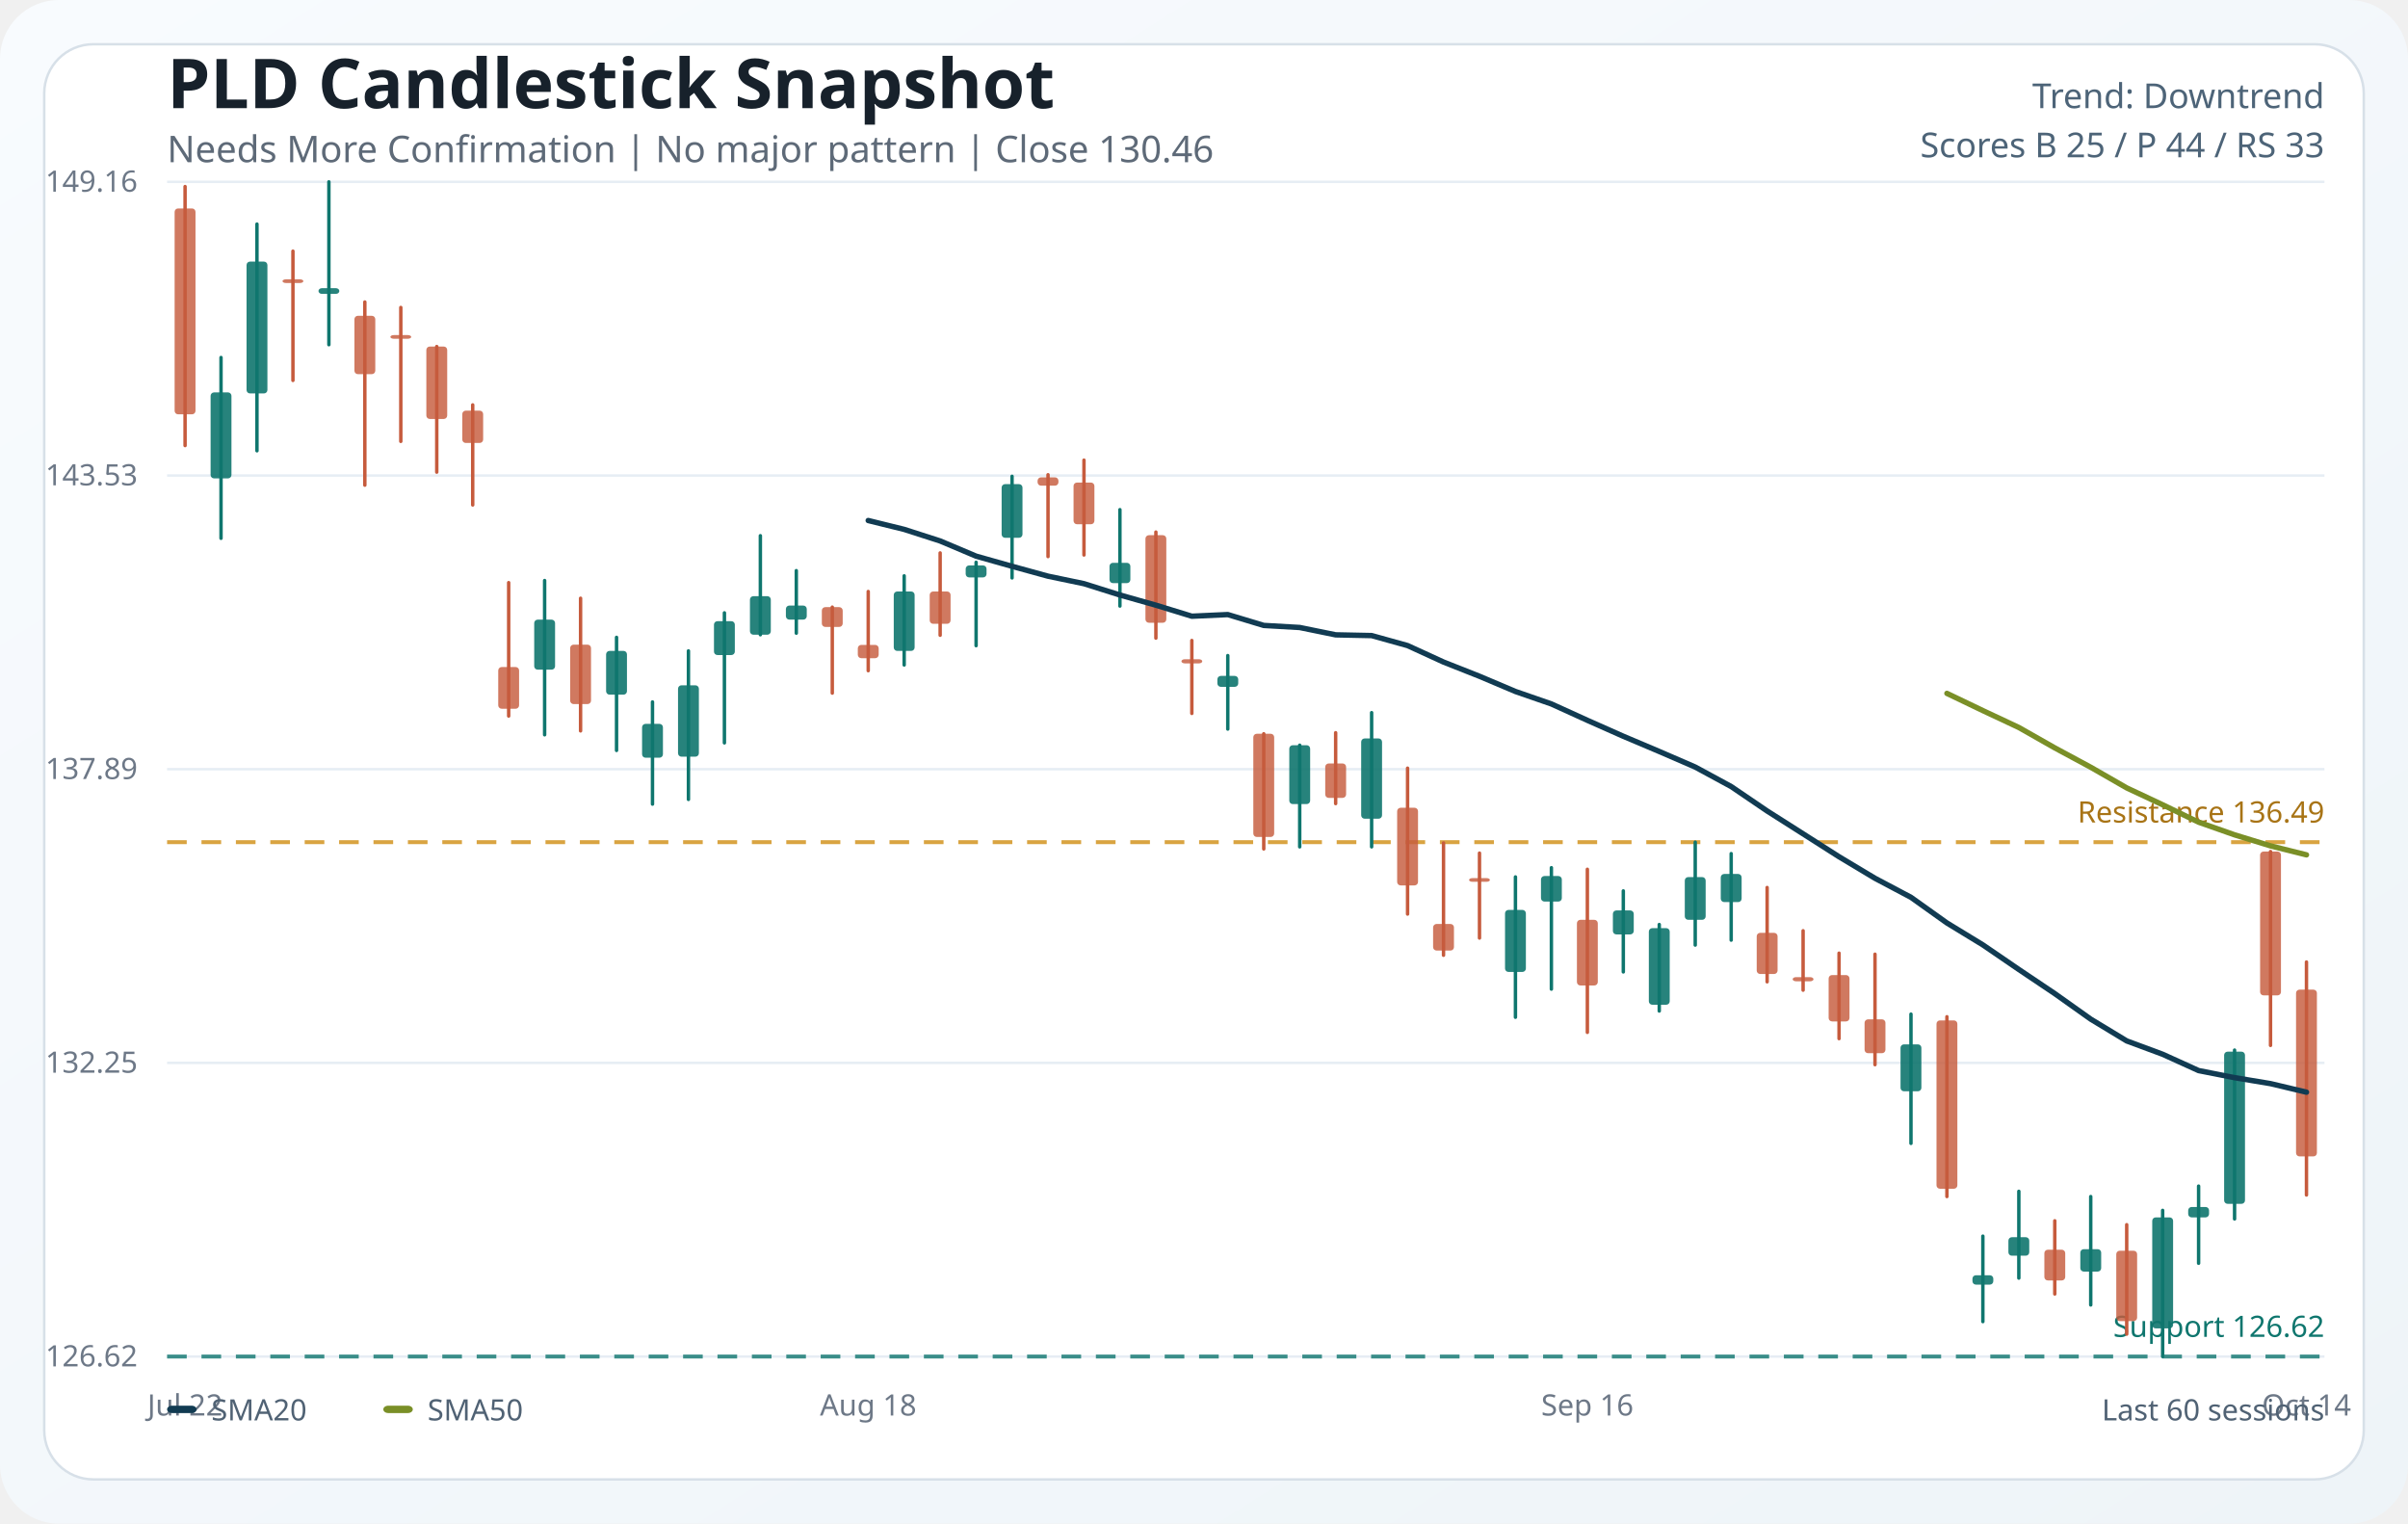
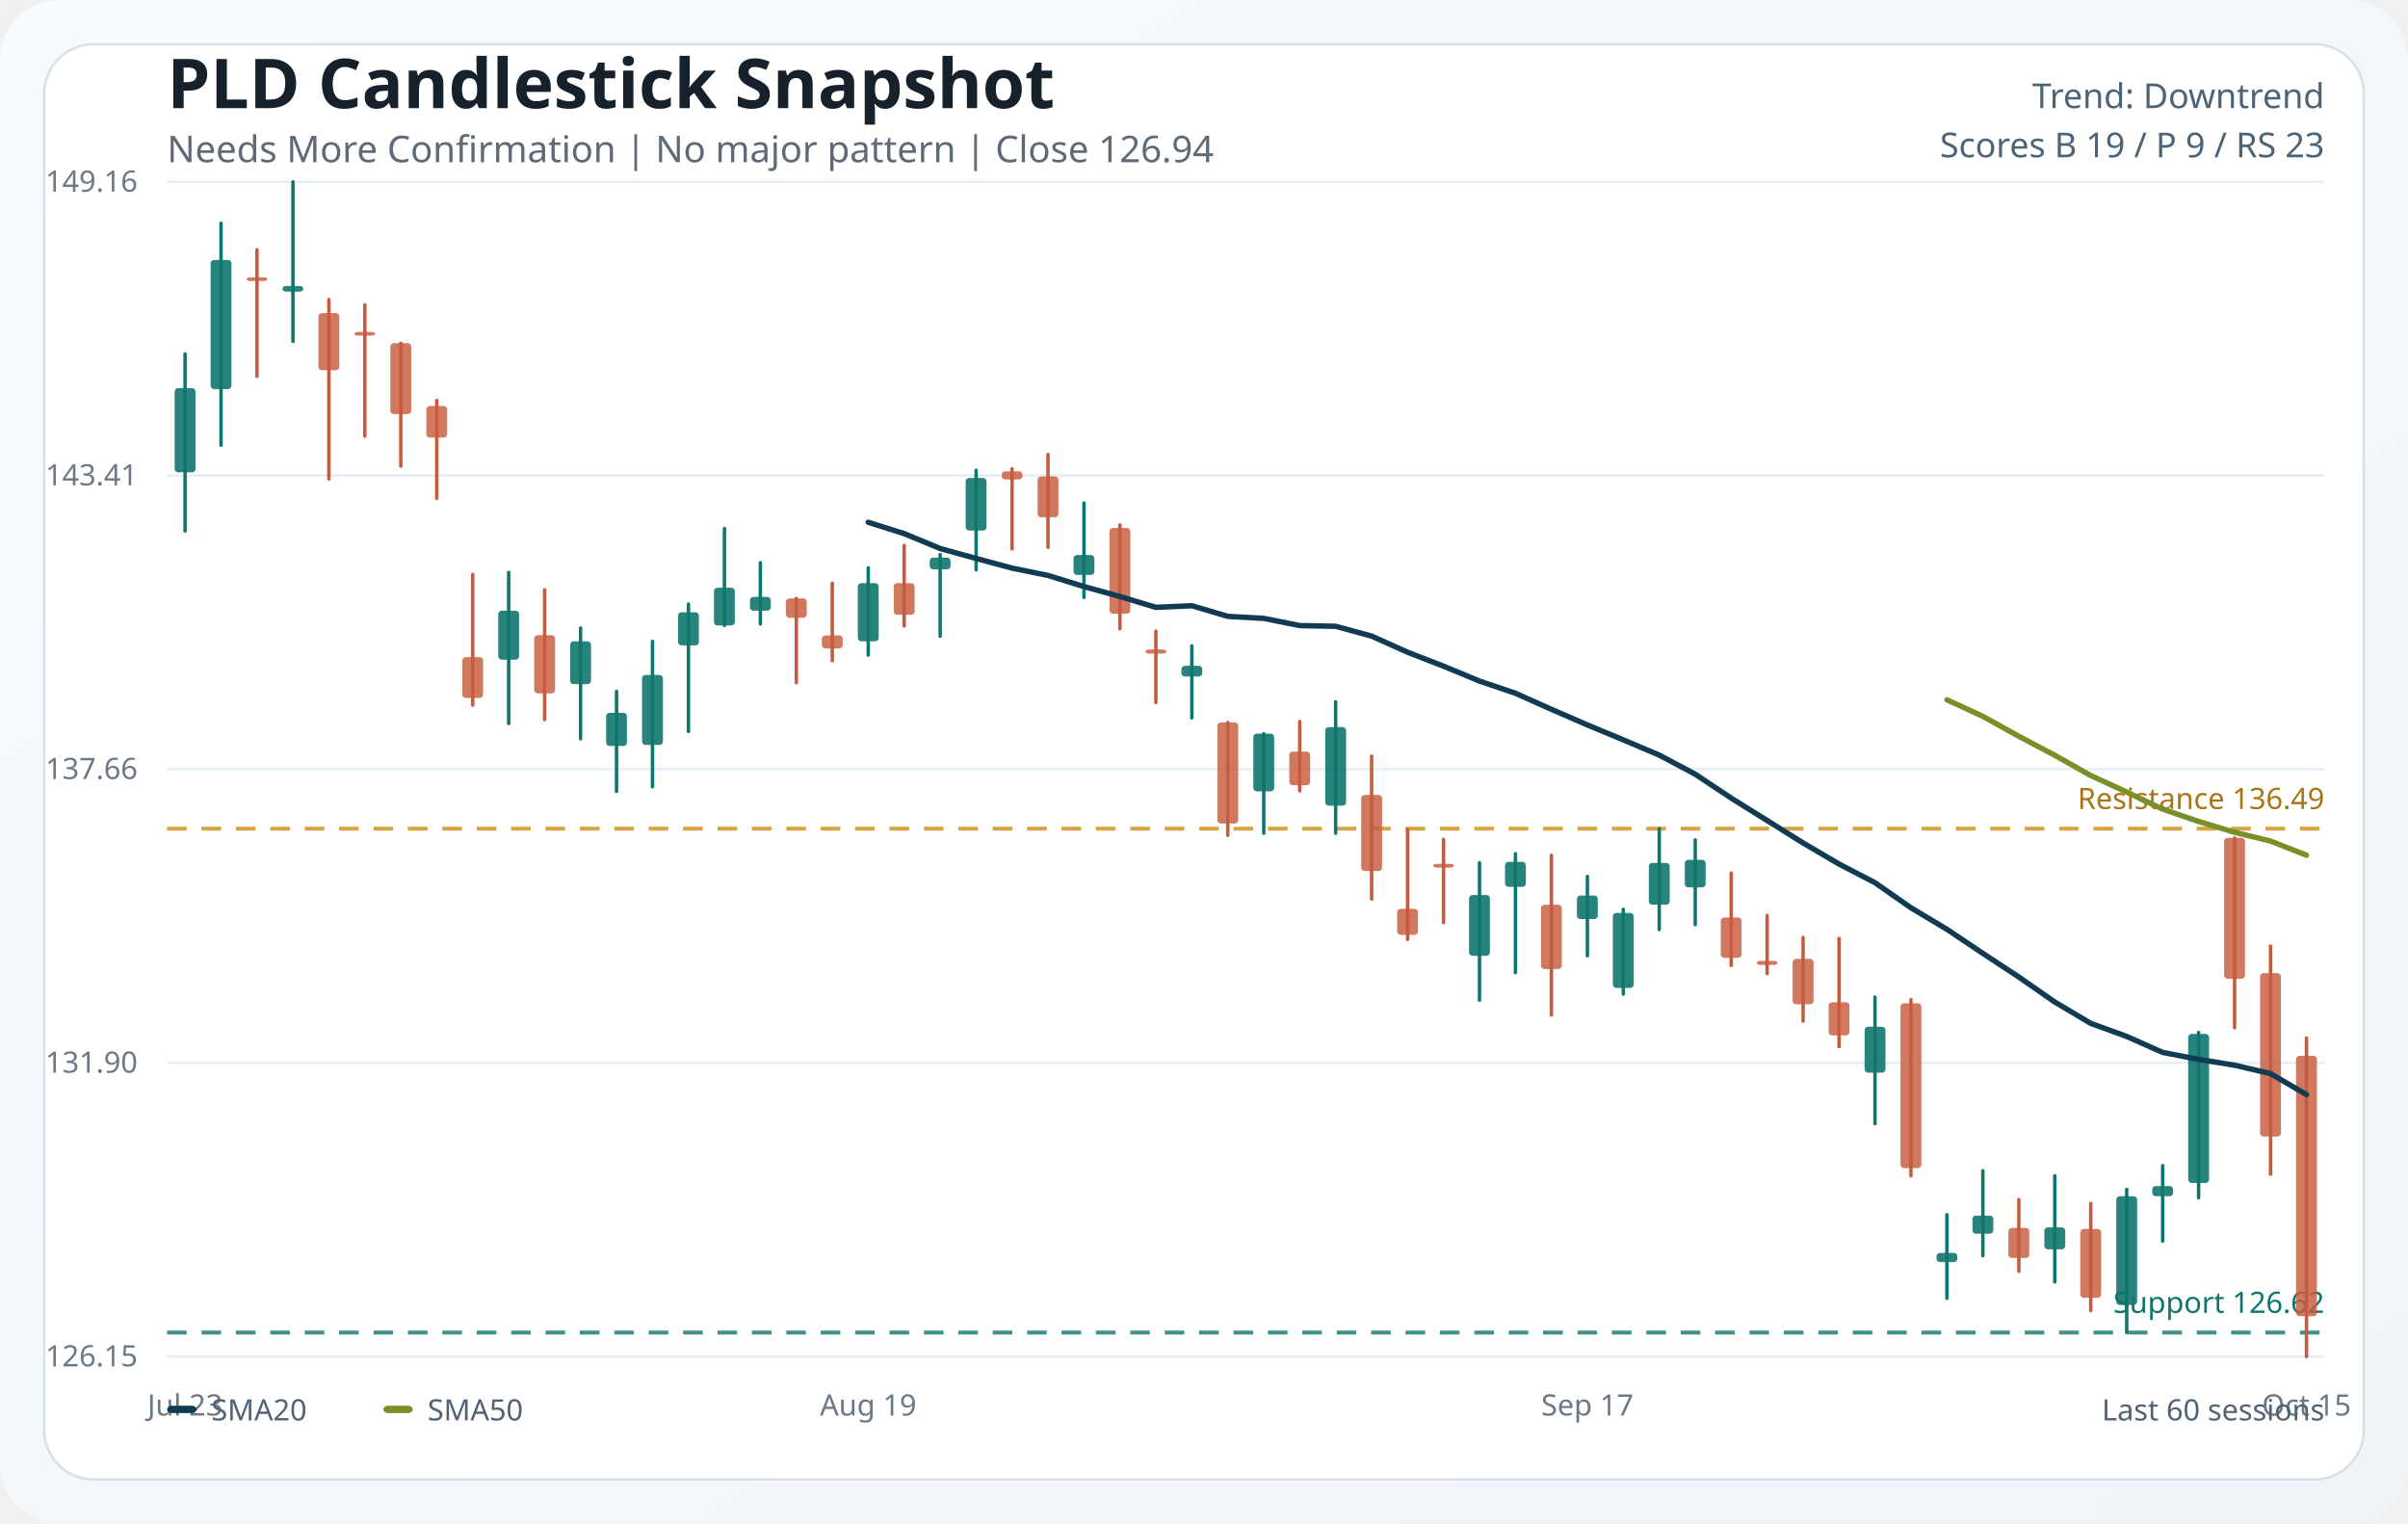
<svg xmlns="http://www.w3.org/2000/svg" width="980" height="620" viewBox="0 0 980 620" role="img" aria-label="PLD chart snapshot">
  <defs>
    <linearGradient id="bg" x1="0%" x2="100%" y1="0%" y2="100%">
      <stop offset="0%" stop-color="#f8fbfe" />
      <stop offset="100%" stop-color="#eef4f8" />
    </linearGradient>
  </defs>
  <rect width="980" height="620" rx="24" fill="url(#bg)" />
  <rect x="18" y="18" width="944" height="584" rx="20" fill="#ffffff" stroke="#d7e0e8" />
  <text x="68" y="44" font-size="28" font-weight="700" font-family="Avenir Next, Segoe UI, sans-serif" fill="#17212b">PLD Candlestick Snapshot</text>
-   <text x="68" y="66" font-size="15" font-family="Avenir Next, Segoe UI, sans-serif" fill="#5e6a78">Needs More Confirmation | No major pattern | Close 130.46</text>
+   <text x="68" y="66" font-size="15" font-family="Avenir Next, Segoe UI, sans-serif" fill="#5e6a78">Needs More Confirmation | No major pattern | Close 126.94</text>
  <text x="946" y="44" text-anchor="end" font-size="14" font-family="Avenir Next, Segoe UI, sans-serif" fill="#4d6478">Trend: Downtrend</text>
-   <text x="946" y="64" text-anchor="end" font-size="14" font-family="Avenir Next, Segoe UI, sans-serif" fill="#4d6478">Scores B 25 / P 44 / RS 33</text>
+   <text x="946" y="64" text-anchor="end" font-size="14" font-family="Avenir Next, Segoe UI, sans-serif" fill="#4d6478">Scores B 19 / P 9 / RS 23</text>
  <g>
    <g>
      <line x1="68" y1="74" x2="946" y2="74" stroke="#e6edf4" stroke-width="1" />
      <text x="56" y="78" text-anchor="end" font-size="12" font-family="Avenir Next, Segoe UI, sans-serif" fill="#6d7887">149.16</text>
    </g>
    <g>
      <line x1="68" y1="193.5" x2="946" y2="193.5" stroke="#e6edf4" stroke-width="1" />
-       <text x="56" y="197.5" text-anchor="end" font-size="12" font-family="Avenir Next, Segoe UI, sans-serif" fill="#6d7887">143.53</text>
+       <text x="56" y="197.5" text-anchor="end" font-size="12" font-family="Avenir Next, Segoe UI, sans-serif" fill="#6d7887">143.41</text>
    </g>
    <g>
      <line x1="68" y1="313" x2="946" y2="313" stroke="#e6edf4" stroke-width="1" />
-       <text x="56" y="317" text-anchor="end" font-size="12" font-family="Avenir Next, Segoe UI, sans-serif" fill="#6d7887">137.89</text>
+       <text x="56" y="317" text-anchor="end" font-size="12" font-family="Avenir Next, Segoe UI, sans-serif" fill="#6d7887">137.66</text>
    </g>
    <g>
      <line x1="68" y1="432.5" x2="946" y2="432.5" stroke="#e6edf4" stroke-width="1" />
-       <text x="56" y="436.5" text-anchor="end" font-size="12" font-family="Avenir Next, Segoe UI, sans-serif" fill="#6d7887">132.25</text>
+       <text x="56" y="436.5" text-anchor="end" font-size="12" font-family="Avenir Next, Segoe UI, sans-serif" fill="#6d7887">131.90</text>
    </g>
    <g>
      <line x1="68" y1="552" x2="946" y2="552" stroke="#e6edf4" stroke-width="1" />
-       <text x="56" y="556" text-anchor="end" font-size="12" font-family="Avenir Next, Segoe UI, sans-serif" fill="#6d7887">126.62</text>
-     </g>
-   </g>
-   <line x1="68" y1="342.69" x2="946" y2="342.69" stroke="#d9a441" stroke-width="1.6" stroke-dasharray="8 6" />
-   <text x="946" y="334.69" text-anchor="end" font-size="12" font-family="Avenir Next, Segoe UI, sans-serif" fill="#a87416">Resistance 136.49</text>
-   <line x1="68" y1="552" x2="946" y2="552" stroke="#0f766e" stroke-width="1.6" stroke-dasharray="8 6" opacity="0.8" />
-   <text x="946" y="544" text-anchor="end" font-size="12" font-family="Avenir Next, Segoe UI, sans-serif" fill="#0f766e">Support 126.62</text>
-   <g>
-     <line x1="75.32" y1="75.91" x2="75.32" y2="181.31" stroke="#c65b3d" stroke-width="1.4" stroke-linecap="round" />
-     <rect x="71.07" y="84.82" width="8.49" height="83.77" rx="1.4" fill="#c65b3d" opacity="0.82" />
-   </g>
-   <g>
-     <line x1="89.95" y1="145.47" x2="89.95" y2="219.05" stroke="#0f766e" stroke-width="1.4" stroke-linecap="round" />
-     <rect x="85.71" y="159.68" width="8.49" height="34.99" rx="1.4" fill="#0f766e" opacity="0.9" />
-   </g>
-   <g>
-     <line x1="104.58" y1="91.18" x2="104.58" y2="183.43" stroke="#0f766e" stroke-width="1.4" stroke-linecap="round" />
-     <rect x="100.34" y="106.45" width="8.49" height="53.65" rx="1.4" fill="#0f766e" opacity="0.9" />
-   </g>
-   <g>
-     <line x1="119.22" y1="102.2" x2="119.22" y2="154.8" stroke="#c65b3d" stroke-width="1.4" stroke-linecap="round" />
-     <rect x="114.97" y="113.66" width="8.49" height="1.5" rx="1.4" fill="#c65b3d" opacity="0.82" />
-   </g>
-   <g>
-     <line x1="133.85" y1="74" x2="133.85" y2="140.27" stroke="#0f766e" stroke-width="1.4" stroke-linecap="round" />
-     <rect x="129.61" y="117.26" width="8.49" height="2.33" rx="1.4" fill="#0f766e" opacity="0.9" />
-   </g>
-   <g>
-     <line x1="148.48" y1="122.89" x2="148.48" y2="197.42" stroke="#c65b3d" stroke-width="1.4" stroke-linecap="round" />
-     <rect x="144.24" y="128.5" width="8.49" height="23.75" rx="1.4" fill="#c65b3d" opacity="0.82" />
-   </g>
-   <g>
-     <line x1="163.12" y1="125.11" x2="163.12" y2="179.61" stroke="#c65b3d" stroke-width="1.4" stroke-linecap="round" />
-     <rect x="158.87" y="136.35" width="8.49" height="1.5" rx="1.4" fill="#c65b3d" opacity="0.82" />
-   </g>
-   <g>
-     <line x1="177.75" y1="141.01" x2="177.75" y2="192.12" stroke="#c65b3d" stroke-width="1.4" stroke-linecap="round" />
-     <rect x="173.51" y="141.01" width="8.49" height="29.48" rx="1.4" fill="#c65b3d" opacity="0.82" />
-   </g>
-   <g>
-     <line x1="192.38" y1="164.76" x2="192.38" y2="205.48" stroke="#c65b3d" stroke-width="1.4" stroke-linecap="round" />
-     <rect x="188.14" y="167.1" width="8.49" height="13.15" rx="1.4" fill="#c65b3d" opacity="0.82" />
-   </g>
-   <g>
-     <line x1="207.02" y1="237.08" x2="207.02" y2="291.37" stroke="#c65b3d" stroke-width="1.4" stroke-linecap="round" />
-     <rect x="202.77" y="271.43" width="8.49" height="16.97" rx="1.4" fill="#c65b3d" opacity="0.82" />
-   </g>
-   <g>
-     <line x1="221.65" y1="236.23" x2="221.65" y2="299" stroke="#0f766e" stroke-width="1.4" stroke-linecap="round" />
-     <rect x="217.41" y="252.14" width="8.49" height="20.36" rx="1.4" fill="#0f766e" opacity="0.9" />
-   </g>
-   <g>
-     <line x1="236.28" y1="243.44" x2="236.28" y2="297.41" stroke="#c65b3d" stroke-width="1.4" stroke-linecap="round" />
-     <rect x="232.04" y="262.32" width="8.49" height="24.18" rx="1.4" fill="#c65b3d" opacity="0.82" />
-   </g>
-   <g>
-     <line x1="250.92" y1="259.35" x2="250.92" y2="305.37" stroke="#0f766e" stroke-width="1.4" stroke-linecap="round" />
-     <rect x="246.67" y="264.86" width="8.49" height="17.81" rx="1.4" fill="#0f766e" opacity="0.9" />
-   </g>
-   <g>
-     <line x1="265.55" y1="285.64" x2="265.55" y2="327.21" stroke="#0f766e" stroke-width="1.4" stroke-linecap="round" />
-     <rect x="261.31" y="294.55" width="8.49" height="13.78" rx="1.4" fill="#0f766e" opacity="0.9" />
-   </g>
-   <g>
-     <line x1="280.18" y1="264.86" x2="280.18" y2="325.3" stroke="#0f766e" stroke-width="1.4" stroke-linecap="round" />
-     <rect x="275.94" y="278.86" width="8.49" height="29.05" rx="1.4" fill="#0f766e" opacity="0.9" />
-   </g>
-   <g>
-     <line x1="294.82" y1="249.38" x2="294.82" y2="302.29" stroke="#0f766e" stroke-width="1.4" stroke-linecap="round" />
-     <rect x="290.57" y="252.77" width="8.49" height="13.78" rx="1.4" fill="#0f766e" opacity="0.9" />
-   </g>
-   <g>
-     <line x1="309.45" y1="217.99" x2="309.45" y2="258.29" stroke="#0f766e" stroke-width="1.4" stroke-linecap="round" />
-     <rect x="305.21" y="242.59" width="8.49" height="15.69" rx="1.4" fill="#0f766e" opacity="0.9" />
-   </g>
-   <g>
-     <line x1="324.08" y1="232.2" x2="324.08" y2="257.65" stroke="#0f766e" stroke-width="1.4" stroke-linecap="round" />
-     <rect x="319.84" y="246.41" width="8.49" height="5.73" rx="1.4" fill="#0f766e" opacity="0.9" />
-   </g>
-   <g>
-     <line x1="338.72" y1="247.05" x2="338.72" y2="282.04" stroke="#c65b3d" stroke-width="1.4" stroke-linecap="round" />
-     <rect x="334.47" y="247.05" width="8.49" height="8.06" rx="1.4" fill="#c65b3d" opacity="0.82" />
-   </g>
-   <g>
-     <line x1="353.35" y1="240.69" x2="353.35" y2="272.92" stroke="#c65b3d" stroke-width="1.4" stroke-linecap="round" />
-     <rect x="349.11" y="262.42" width="8.49" height="5.41" rx="1.4" fill="#c65b3d" opacity="0.82" />
-   </g>
-   <g>
-     <line x1="367.98" y1="234.32" x2="367.98" y2="270.59" stroke="#0f766e" stroke-width="1.4" stroke-linecap="round" />
-     <rect x="363.74" y="240.69" width="8.49" height="24.18" rx="1.4" fill="#0f766e" opacity="0.9" />
-   </g>
-   <g>
-     <line x1="382.62" y1="224.99" x2="382.62" y2="258.5" stroke="#c65b3d" stroke-width="1.4" stroke-linecap="round" />
-     <rect x="378.37" y="240.69" width="8.49" height="13.15" rx="1.4" fill="#c65b3d" opacity="0.82" />
-   </g>
-   <g>
-     <line x1="397.25" y1="228.81" x2="397.25" y2="262.74" stroke="#0f766e" stroke-width="1.4" stroke-linecap="round" />
-     <rect x="393.01" y="230.08" width="8.49" height="4.88" rx="1.4" fill="#0f766e" opacity="0.9" />
-   </g>
-   <g>
-     <line x1="411.88" y1="193.82" x2="411.88" y2="235.17" stroke="#0f766e" stroke-width="1.4" stroke-linecap="round" />
-     <rect x="407.64" y="197" width="8.49" height="21.84" rx="1.4" fill="#0f766e" opacity="0.9" />
-   </g>
-   <g>
-     <line x1="426.52" y1="193.18" x2="426.52" y2="226.48" stroke="#c65b3d" stroke-width="1.4" stroke-linecap="round" />
-     <rect x="422.27" y="194.24" width="8.49" height="3.39" rx="1.4" fill="#c65b3d" opacity="0.82" />
-   </g>
-   <g>
-     <line x1="441.15" y1="187.24" x2="441.15" y2="225.84" stroke="#c65b3d" stroke-width="1.4" stroke-linecap="round" />
-     <rect x="436.91" y="196.36" width="8.49" height="16.97" rx="1.4" fill="#c65b3d" opacity="0.82" />
-   </g>
-   <g>
-     <line x1="455.78" y1="207.39" x2="455.78" y2="246.62" stroke="#0f766e" stroke-width="1.4" stroke-linecap="round" />
-     <rect x="451.54" y="229.02" width="8.49" height="8.27" rx="1.4" fill="#0f766e" opacity="0.9" />
-   </g>
-   <g>
-     <line x1="470.42" y1="216.51" x2="470.42" y2="259.67" stroke="#c65b3d" stroke-width="1.4" stroke-linecap="round" />
-     <rect x="466.17" y="217.78" width="8.49" height="35.63" rx="1.4" fill="#c65b3d" opacity="0.82" />
-   </g>
-   <g>
-     <line x1="485.05" y1="260.62" x2="485.05" y2="290.31" stroke="#c65b3d" stroke-width="1.4" stroke-linecap="round" />
-     <rect x="480.81" y="268.25" width="8.49" height="1.7" rx="1.4" fill="#c65b3d" opacity="0.82" />
-   </g>
-   <g>
-     <line x1="499.68" y1="266.77" x2="499.68" y2="296.67" stroke="#0f766e" stroke-width="1.4" stroke-linecap="round" />
-     <rect x="495.44" y="275.04" width="8.49" height="4.45" rx="1.4" fill="#0f766e" opacity="0.9" />
-   </g>
-   <g>
-     <line x1="514.32" y1="298.58" x2="514.32" y2="345.45" stroke="#c65b3d" stroke-width="1.4" stroke-linecap="round" />
-     <rect x="510.07" y="298.58" width="8.49" height="41.99" rx="1.4" fill="#c65b3d" opacity="0.82" />
-   </g>
-   <g>
-     <line x1="528.95" y1="303.24" x2="528.95" y2="344.6" stroke="#0f766e" stroke-width="1.4" stroke-linecap="round" />
-     <rect x="524.71" y="303.24" width="8.49" height="23.96" rx="1.4" fill="#0f766e" opacity="0.9" />
-   </g>
-   <g>
-     <line x1="543.58" y1="298.16" x2="543.58" y2="327" stroke="#c65b3d" stroke-width="1.4" stroke-linecap="round" />
-     <rect x="539.34" y="310.67" width="8.49" height="14" rx="1.4" fill="#c65b3d" opacity="0.82" />
-   </g>
-   <g>
-     <line x1="558.22" y1="289.99" x2="558.22" y2="344.6" stroke="#0f766e" stroke-width="1.4" stroke-linecap="round" />
-     <rect x="553.97" y="300.49" width="8.49" height="32.66" rx="1.4" fill="#0f766e" opacity="0.9" />
-   </g>
-   <g>
-     <line x1="572.85" y1="312.58" x2="572.85" y2="371.95" stroke="#c65b3d" stroke-width="1.4" stroke-linecap="round" />
-     <rect x="568.61" y="328.69" width="8.49" height="31.6" rx="1.4" fill="#c65b3d" opacity="0.82" />
-   </g>
-   <g>
-     <line x1="587.48" y1="343.01" x2="587.48" y2="388.71" stroke="#c65b3d" stroke-width="1.4" stroke-linecap="round" />
-     <rect x="583.24" y="375.98" width="8.49" height="10.82" rx="1.4" fill="#c65b3d" opacity="0.82" />
-   </g>
-   <g>
-     <line x1="602.12" y1="347.14" x2="602.12" y2="381.71" stroke="#c65b3d" stroke-width="1.4" stroke-linecap="round" />
-     <rect x="597.87" y="357.32" width="8.49" height="1.5" rx="1.4" fill="#c65b3d" opacity="0.82" />
-   </g>
-   <g>
-     <line x1="616.75" y1="356.84" x2="616.75" y2="413.94" stroke="#0f766e" stroke-width="1.4" stroke-linecap="round" />
-     <rect x="612.51" y="370.26" width="8.49" height="25.24" rx="1.4" fill="#0f766e" opacity="0.9" />
-   </g>
-   <g>
-     <line x1="631.38" y1="353.08" x2="631.38" y2="402.49" stroke="#0f766e" stroke-width="1.4" stroke-linecap="round" />
-     <rect x="627.14" y="356.47" width="8.49" height="10.39" rx="1.4" fill="#0f766e" opacity="0.9" />
-   </g>
-   <g>
-     <line x1="646.02" y1="353.72" x2="646.02" y2="420.09" stroke="#c65b3d" stroke-width="1.4" stroke-linecap="round" />
-     <rect x="641.77" y="374.29" width="8.49" height="26.72" rx="1.4" fill="#c65b3d" opacity="0.82" />
-   </g>
-   <g>
-     <line x1="660.65" y1="362.52" x2="660.65" y2="395.49" stroke="#0f766e" stroke-width="1.4" stroke-linecap="round" />
-     <rect x="656.41" y="370.47" width="8.49" height="9.76" rx="1.4" fill="#0f766e" opacity="0.9" />
-   </g>
-   <g>
-     <line x1="675.28" y1="376.2" x2="675.28" y2="411.4" stroke="#0f766e" stroke-width="1.4" stroke-linecap="round" />
-     <rect x="671.04" y="377.68" width="8.49" height="31.17" rx="1.4" fill="#0f766e" opacity="0.9" />
-   </g>
-   <g>
-     <line x1="689.92" y1="342.69" x2="689.92" y2="384.57" stroke="#0f766e" stroke-width="1.4" stroke-linecap="round" />
-     <rect x="685.67" y="356.9" width="8.49" height="17.39" rx="1.4" fill="#0f766e" opacity="0.9" />
-   </g>
-   <g>
-     <line x1="704.55" y1="347.35" x2="704.55" y2="382.56" stroke="#0f766e" stroke-width="1.4" stroke-linecap="round" />
-     <rect x="700.31" y="355.63" width="8.49" height="11.45" rx="1.4" fill="#0f766e" opacity="0.9" />
-   </g>
-   <g>
-     <line x1="719.18" y1="361.14" x2="719.18" y2="399.52" stroke="#c65b3d" stroke-width="1.4" stroke-linecap="round" />
-     <rect x="714.94" y="379.59" width="8.49" height="16.75" rx="1.4" fill="#c65b3d" opacity="0.82" />
-   </g>
-   <g>
-     <line x1="733.82" y1="378.74" x2="733.82" y2="402.92" stroke="#c65b3d" stroke-width="1.4" stroke-linecap="round" />
-     <rect x="729.57" y="397.61" width="8.49" height="1.7" rx="1.4" fill="#c65b3d" opacity="0.82" />
-   </g>
-   <g>
-     <line x1="748.45" y1="387.86" x2="748.45" y2="422.64" stroke="#c65b3d" stroke-width="1.4" stroke-linecap="round" />
-     <rect x="744.21" y="396.77" width="8.49" height="18.87" rx="1.4" fill="#c65b3d" opacity="0.82" />
-   </g>
-   <g>
-     <line x1="763.08" y1="388.28" x2="763.08" y2="433.24" stroke="#c65b3d" stroke-width="1.4" stroke-linecap="round" />
-     <rect x="758.84" y="414.79" width="8.49" height="13.78" rx="1.4" fill="#c65b3d" opacity="0.82" />
-   </g>
-   <g>
-     <line x1="777.72" y1="412.67" x2="777.72" y2="465.26" stroke="#0f766e" stroke-width="1.4" stroke-linecap="round" />
-     <rect x="773.47" y="424.97" width="8.49" height="19.09" rx="1.4" fill="#0f766e" opacity="0.9" />
-   </g>
-   <g>
-     <line x1="792.35" y1="413.73" x2="792.35" y2="486.9" stroke="#c65b3d" stroke-width="1.4" stroke-linecap="round" />
-     <rect x="788.11" y="415.22" width="8.49" height="68.5" rx="1.4" fill="#c65b3d" opacity="0.82" />
-   </g>
-   <g>
-     <line x1="806.98" y1="503.01" x2="806.98" y2="537.79" stroke="#0f766e" stroke-width="1.4" stroke-linecap="round" />
-     <rect x="802.74" y="518.92" width="8.49" height="3.82" rx="1.4" fill="#0f766e" opacity="0.9" />
-   </g>
-   <g>
-     <line x1="821.62" y1="484.77" x2="821.62" y2="520.08" stroke="#0f766e" stroke-width="1.4" stroke-linecap="round" />
-     <rect x="817.37" y="503.44" width="8.49" height="7.53" rx="1.4" fill="#0f766e" opacity="0.9" />
-   </g>
-   <g>
-     <line x1="836.25" y1="496.76" x2="836.25" y2="526.55" stroke="#c65b3d" stroke-width="1.4" stroke-linecap="round" />
-     <rect x="832.01" y="508.53" width="8.49" height="12.51" rx="1.4" fill="#c65b3d" opacity="0.82" />
-   </g>
-   <g>
-     <line x1="850.88" y1="486.9" x2="850.88" y2="531.01" stroke="#0f766e" stroke-width="1.4" stroke-linecap="round" />
-     <rect x="846.64" y="508.31" width="8.49" height="9.12" rx="1.4" fill="#0f766e" opacity="0.9" />
-   </g>
-   <g>
-     <line x1="865.52" y1="498.35" x2="865.52" y2="542.88" stroke="#c65b3d" stroke-width="1.4" stroke-linecap="round" />
-     <rect x="861.27" y="508.95" width="8.49" height="28.63" rx="1.4" fill="#c65b3d" opacity="0.82" />
-   </g>
-   <g>
-     <line x1="880.15" y1="492.52" x2="880.15" y2="552" stroke="#0f766e" stroke-width="1.4" stroke-linecap="round" />
-     <rect x="875.91" y="495.38" width="8.49" height="45.17" rx="1.4" fill="#0f766e" opacity="0.9" />
-   </g>
-   <g>
-     <line x1="894.78" y1="482.65" x2="894.78" y2="514.04" stroke="#0f766e" stroke-width="1.4" stroke-linecap="round" />
-     <rect x="890.54" y="491.14" width="8.49" height="4.24" rx="1.4" fill="#0f766e" opacity="0.9" />
-   </g>
-   <g>
-     <line x1="909.42" y1="427.3" x2="909.42" y2="496.01" stroke="#0f766e" stroke-width="1.4" stroke-linecap="round" />
-     <rect x="905.17" y="427.94" width="8.49" height="61.92" rx="1.4" fill="#0f766e" opacity="0.9" />
-   </g>
-   <g>
-     <line x1="924.05" y1="346.51" x2="924.05" y2="425.4" stroke="#c65b3d" stroke-width="1.4" stroke-linecap="round" />
-     <rect x="919.81" y="346.51" width="8.49" height="58.53" rx="1.4" fill="#c65b3d" opacity="0.82" />
-   </g>
-   <g>
-     <line x1="938.68" y1="391.46" x2="938.68" y2="486.26" stroke="#c65b3d" stroke-width="1.4" stroke-linecap="round" />
-     <rect x="934.44" y="402.7" width="8.49" height="67.86" rx="1.4" fill="#c65b3d" opacity="0.82" />
-   </g>
-   <polyline fill="none" stroke="#113b52" stroke-width="2.2" stroke-linejoin="round" stroke-linecap="round" points="353.35,211.81 367.98,215.42 382.62,220.13 397.25,226.31 411.88,230.44 426.52,234.46 441.15,237.51 455.78,242.12 470.42,246.26 485.05,250.75 499.68,250.08 514.32,254.5 528.95,255.34 543.58,258.33 558.22,258.63 572.85,262.7 587.48,269.4 602.12,275.19 616.75,281.38 631.38,286.45 646.02,293.11 660.65,299.6 675.28,305.79 689.92,312.13 704.55,320.06 719.18,330 733.82,339.3 748.45,348.63 763.08,357.39 777.72,365.14 792.35,375.57 806.98,384.49 821.62,394.5 836.25,404.32 850.88,414.71 865.52,423.57 880.15,429 894.78,435.64 909.42,438.52 924.05,440.95 938.68,444.43" />
-   <polyline fill="none" stroke="#7a8f27" stroke-width="2.2" stroke-linejoin="round" stroke-linecap="round" points="792.35,282.15 806.98,289.16 821.62,296.03 836.25,304.33 850.88,312.21 865.52,320.61 880.15,327.48 894.78,334.56 909.42,339.71 924.05,344.2 938.68,347.85" />
-   <g>
-     <text x="75.32" y="576" text-anchor="middle" font-size="12" font-family="Avenir Next, Segoe UI, sans-serif" fill="#6d7887">Jul 22</text>
-     <text x="353.35" y="576" text-anchor="middle" font-size="12" font-family="Avenir Next, Segoe UI, sans-serif" fill="#6d7887">Aug 18</text>
-     <text x="646.02" y="576" text-anchor="middle" font-size="12" font-family="Avenir Next, Segoe UI, sans-serif" fill="#6d7887">Sep 16</text>
-     <text x="938.68" y="576" text-anchor="middle" font-size="12" font-family="Avenir Next, Segoe UI, sans-serif" fill="#6d7887">Oct 14</text>
+       <text x="56" y="556" text-anchor="end" font-size="12" font-family="Avenir Next, Segoe UI, sans-serif" fill="#6d7887">126.15</text>
+     </g>
+   </g>
+   <line x1="68" y1="337.2" x2="946" y2="337.2" stroke="#d9a441" stroke-width="1.6" stroke-dasharray="8 6" />
+   <text x="946" y="329.2" text-anchor="end" font-size="12" font-family="Avenir Next, Segoe UI, sans-serif" fill="#a87416">Resistance 136.49</text>
+   <line x1="68" y1="542.24" x2="946" y2="542.24" stroke="#0f766e" stroke-width="1.6" stroke-dasharray="8 6" opacity="0.8" />
+   <text x="946" y="534.24" text-anchor="end" font-size="12" font-family="Avenir Next, Segoe UI, sans-serif" fill="#0f766e">Support 126.62</text>
+   <g>
+     <line x1="75.32" y1="144.01" x2="75.32" y2="216.09" stroke="#0f766e" stroke-width="1.4" stroke-linecap="round" />
+     <rect x="71.07" y="157.93" width="8.49" height="34.28" rx="1.4" fill="#0f766e" opacity="0.9" />
+   </g>
+   <g>
+     <line x1="89.95" y1="90.83" x2="89.95" y2="181.19" stroke="#0f766e" stroke-width="1.4" stroke-linecap="round" />
+     <rect x="85.71" y="105.78" width="8.49" height="52.56" rx="1.4" fill="#0f766e" opacity="0.9" />
+   </g>
+   <g>
+     <line x1="104.58" y1="101.63" x2="104.58" y2="153.15" stroke="#c65b3d" stroke-width="1.4" stroke-linecap="round" />
+     <rect x="100.34" y="112.85" width="8.49" height="1.5" rx="1.4" fill="#c65b3d" opacity="0.82" />
+   </g>
+   <g>
+     <line x1="119.22" y1="74" x2="119.22" y2="138.92" stroke="#0f766e" stroke-width="1.4" stroke-linecap="round" />
+     <rect x="114.97" y="116.38" width="8.49" height="2.29" rx="1.4" fill="#0f766e" opacity="0.9" />
+   </g>
+   <g>
+     <line x1="133.85" y1="121.89" x2="133.85" y2="194.9" stroke="#c65b3d" stroke-width="1.4" stroke-linecap="round" />
+     <rect x="129.61" y="127.39" width="8.49" height="23.27" rx="1.4" fill="#c65b3d" opacity="0.82" />
+   </g>
+   <g>
+     <line x1="148.48" y1="124.06" x2="148.48" y2="177.45" stroke="#c65b3d" stroke-width="1.4" stroke-linecap="round" />
+     <rect x="144.24" y="135.07" width="8.49" height="1.5" rx="1.4" fill="#c65b3d" opacity="0.82" />
+   </g>
+   <g>
+     <line x1="163.12" y1="139.64" x2="163.12" y2="189.71" stroke="#c65b3d" stroke-width="1.4" stroke-linecap="round" />
+     <rect x="158.87" y="139.64" width="8.49" height="28.88" rx="1.4" fill="#c65b3d" opacity="0.82" />
+   </g>
+   <g>
+     <line x1="177.75" y1="162.91" x2="177.75" y2="202.8" stroke="#c65b3d" stroke-width="1.4" stroke-linecap="round" />
+     <rect x="173.51" y="165.2" width="8.49" height="12.88" rx="1.4" fill="#c65b3d" opacity="0.82" />
+   </g>
+   <g>
+     <line x1="192.38" y1="233.75" x2="192.38" y2="286.93" stroke="#c65b3d" stroke-width="1.4" stroke-linecap="round" />
+     <rect x="188.14" y="267.4" width="8.49" height="16.62" rx="1.4" fill="#c65b3d" opacity="0.82" />
+   </g>
+   <g>
+     <line x1="207.02" y1="232.92" x2="207.02" y2="294.41" stroke="#0f766e" stroke-width="1.4" stroke-linecap="round" />
+     <rect x="202.77" y="248.5" width="8.49" height="19.94" rx="1.4" fill="#0f766e" opacity="0.9" />
+   </g>
+   <g>
+     <line x1="221.65" y1="239.98" x2="221.65" y2="292.85" stroke="#c65b3d" stroke-width="1.4" stroke-linecap="round" />
+     <rect x="217.41" y="258.47" width="8.49" height="23.68" rx="1.4" fill="#c65b3d" opacity="0.82" />
+   </g>
+   <g>
+     <line x1="236.28" y1="255.56" x2="236.28" y2="300.64" stroke="#0f766e" stroke-width="1.4" stroke-linecap="round" />
+     <rect x="232.04" y="260.96" width="8.49" height="17.45" rx="1.4" fill="#0f766e" opacity="0.9" />
+   </g>
+   <g>
+     <line x1="250.92" y1="281.32" x2="250.92" y2="322.04" stroke="#0f766e" stroke-width="1.4" stroke-linecap="round" />
+     <rect x="246.67" y="290.05" width="8.49" height="13.5" rx="1.4" fill="#0f766e" opacity="0.9" />
+   </g>
+   <g>
+     <line x1="265.55" y1="260.96" x2="265.55" y2="320.17" stroke="#0f766e" stroke-width="1.4" stroke-linecap="round" />
+     <rect x="261.31" y="274.67" width="8.49" height="28.46" rx="1.4" fill="#0f766e" opacity="0.9" />
+   </g>
+   <g>
+     <line x1="280.18" y1="245.8" x2="280.18" y2="297.63" stroke="#0f766e" stroke-width="1.4" stroke-linecap="round" />
+     <rect x="275.94" y="249.12" width="8.49" height="13.5" rx="1.4" fill="#0f766e" opacity="0.9" />
+   </g>
+   <g>
+     <line x1="294.82" y1="215.05" x2="294.82" y2="254.52" stroke="#0f766e" stroke-width="1.4" stroke-linecap="round" />
+     <rect x="290.57" y="239.15" width="8.49" height="15.37" rx="1.4" fill="#0f766e" opacity="0.9" />
+   </g>
+   <g>
+     <line x1="309.45" y1="228.97" x2="309.45" y2="253.9" stroke="#0f766e" stroke-width="1.4" stroke-linecap="round" />
+     <rect x="305.21" y="242.89" width="8.49" height="5.61" rx="1.4" fill="#0f766e" opacity="0.9" />
+   </g>
+   <g>
+     <line x1="324.08" y1="243.51" x2="324.08" y2="277.79" stroke="#c65b3d" stroke-width="1.4" stroke-linecap="round" />
+     <rect x="319.84" y="243.51" width="8.49" height="7.89" rx="1.4" fill="#c65b3d" opacity="0.82" />
+   </g>
+   <g>
+     <line x1="338.72" y1="237.28" x2="338.72" y2="268.86" stroke="#c65b3d" stroke-width="1.4" stroke-linecap="round" />
+     <rect x="334.47" y="258.57" width="8.49" height="5.3" rx="1.4" fill="#c65b3d" opacity="0.82" />
+   </g>
+   <g>
+     <line x1="353.35" y1="231.05" x2="353.35" y2="266.57" stroke="#0f766e" stroke-width="1.4" stroke-linecap="round" />
+     <rect x="349.11" y="237.28" width="8.49" height="23.68" rx="1.4" fill="#0f766e" opacity="0.9" />
+   </g>
+   <g>
+     <line x1="367.98" y1="221.91" x2="367.98" y2="254.73" stroke="#c65b3d" stroke-width="1.4" stroke-linecap="round" />
+     <rect x="363.74" y="237.28" width="8.49" height="12.88" rx="1.4" fill="#c65b3d" opacity="0.82" />
+   </g>
+   <g>
+     <line x1="382.62" y1="225.65" x2="382.62" y2="258.88" stroke="#0f766e" stroke-width="1.4" stroke-linecap="round" />
+     <rect x="378.37" y="226.89" width="8.49" height="4.78" rx="1.4" fill="#0f766e" opacity="0.9" />
+   </g>
+   <g>
+     <line x1="397.25" y1="191.37" x2="397.25" y2="231.88" stroke="#0f766e" stroke-width="1.4" stroke-linecap="round" />
+     <rect x="393.01" y="194.49" width="8.49" height="21.4" rx="1.4" fill="#0f766e" opacity="0.9" />
+   </g>
+   <g>
+     <line x1="411.88" y1="190.75" x2="411.88" y2="223.36" stroke="#c65b3d" stroke-width="1.4" stroke-linecap="round" />
+     <rect x="407.64" y="191.79" width="8.49" height="3.32" rx="1.4" fill="#c65b3d" opacity="0.82" />
+   </g>
+   <g>
+     <line x1="426.52" y1="184.93" x2="426.52" y2="222.74" stroke="#c65b3d" stroke-width="1.4" stroke-linecap="round" />
+     <rect x="422.27" y="193.86" width="8.49" height="16.62" rx="1.4" fill="#c65b3d" opacity="0.82" />
+   </g>
+   <g>
+     <line x1="441.15" y1="204.67" x2="441.15" y2="243.1" stroke="#0f766e" stroke-width="1.4" stroke-linecap="round" />
+     <rect x="436.91" y="225.85" width="8.49" height="8.1" rx="1.4" fill="#0f766e" opacity="0.9" />
+   </g>
+   <g>
+     <line x1="455.78" y1="213.6" x2="455.78" y2="255.87" stroke="#c65b3d" stroke-width="1.4" stroke-linecap="round" />
+     <rect x="451.54" y="214.84" width="8.49" height="34.9" rx="1.4" fill="#c65b3d" opacity="0.82" />
+   </g>
+   <g>
+     <line x1="470.42" y1="256.81" x2="470.42" y2="285.89" stroke="#c65b3d" stroke-width="1.4" stroke-linecap="round" />
+     <rect x="466.17" y="264.29" width="8.49" height="1.66" rx="1.4" fill="#c65b3d" opacity="0.82" />
+   </g>
+   <g>
+     <line x1="485.05" y1="262.83" x2="485.05" y2="292.12" stroke="#0f766e" stroke-width="1.4" stroke-linecap="round" />
+     <rect x="480.81" y="270.93" width="8.49" height="4.36" rx="1.4" fill="#0f766e" opacity="0.9" />
+   </g>
+   <g>
+     <line x1="499.68" y1="293.99" x2="499.68" y2="339.9" stroke="#c65b3d" stroke-width="1.4" stroke-linecap="round" />
+     <rect x="495.44" y="293.99" width="8.49" height="41.13" rx="1.4" fill="#c65b3d" opacity="0.82" />
+   </g>
+   <g>
+     <line x1="514.32" y1="298.56" x2="514.32" y2="339.07" stroke="#0f766e" stroke-width="1.4" stroke-linecap="round" />
+     <rect x="510.07" y="298.56" width="8.49" height="23.47" rx="1.4" fill="#0f766e" opacity="0.9" />
+   </g>
+   <g>
+     <line x1="528.95" y1="293.58" x2="528.95" y2="321.83" stroke="#c65b3d" stroke-width="1.4" stroke-linecap="round" />
+     <rect x="524.71" y="305.83" width="8.49" height="13.71" rx="1.4" fill="#c65b3d" opacity="0.82" />
+   </g>
+   <g>
+     <line x1="543.58" y1="285.58" x2="543.58" y2="339.07" stroke="#0f766e" stroke-width="1.4" stroke-linecap="round" />
+     <rect x="539.34" y="295.86" width="8.49" height="31.99" rx="1.4" fill="#0f766e" opacity="0.9" />
+   </g>
+   <g>
+     <line x1="558.22" y1="307.7" x2="558.22" y2="365.87" stroke="#c65b3d" stroke-width="1.4" stroke-linecap="round" />
+     <rect x="553.97" y="323.49" width="8.49" height="30.95" rx="1.4" fill="#c65b3d" opacity="0.82" />
+   </g>
+   <g>
+     <line x1="572.85" y1="337.51" x2="572.85" y2="382.28" stroke="#c65b3d" stroke-width="1.4" stroke-linecap="round" />
+     <rect x="568.61" y="369.82" width="8.49" height="10.59" rx="1.4" fill="#c65b3d" opacity="0.82" />
+   </g>
+   <g>
+     <line x1="587.48" y1="341.56" x2="587.48" y2="375.42" stroke="#c65b3d" stroke-width="1.4" stroke-linecap="round" />
+     <rect x="583.24" y="351.53" width="8.49" height="1.5" rx="1.4" fill="#c65b3d" opacity="0.82" />
+   </g>
+   <g>
+     <line x1="602.12" y1="351.07" x2="602.12" y2="407" stroke="#0f766e" stroke-width="1.4" stroke-linecap="round" />
+     <rect x="597.87" y="364.21" width="8.49" height="24.72" rx="1.4" fill="#0f766e" opacity="0.9" />
+   </g>
+   <g>
+     <line x1="616.75" y1="347.38" x2="616.75" y2="395.78" stroke="#0f766e" stroke-width="1.4" stroke-linecap="round" />
+     <rect x="612.51" y="350.7" width="8.49" height="10.18" rx="1.4" fill="#0f766e" opacity="0.9" />
+   </g>
+   <g>
+     <line x1="631.38" y1="348" x2="631.38" y2="413.02" stroke="#c65b3d" stroke-width="1.4" stroke-linecap="round" />
+     <rect x="627.14" y="368.15" width="8.49" height="26.17" rx="1.4" fill="#c65b3d" opacity="0.82" />
+   </g>
+   <g>
+     <line x1="646.02" y1="356.62" x2="646.02" y2="388.93" stroke="#0f766e" stroke-width="1.4" stroke-linecap="round" />
+     <rect x="641.77" y="364.41" width="8.49" height="9.56" rx="1.4" fill="#0f766e" opacity="0.9" />
+   </g>
+   <g>
+     <line x1="660.65" y1="370.02" x2="660.65" y2="404.51" stroke="#0f766e" stroke-width="1.4" stroke-linecap="round" />
+     <rect x="656.41" y="371.48" width="8.49" height="30.54" rx="1.4" fill="#0f766e" opacity="0.9" />
+   </g>
+   <g>
+     <line x1="675.28" y1="337.2" x2="675.28" y2="378.23" stroke="#0f766e" stroke-width="1.4" stroke-linecap="round" />
+     <rect x="671.04" y="351.12" width="8.49" height="17.03" rx="1.4" fill="#0f766e" opacity="0.9" />
+   </g>
+   <g>
+     <line x1="689.92" y1="341.77" x2="689.92" y2="376.26" stroke="#0f766e" stroke-width="1.4" stroke-linecap="round" />
+     <rect x="685.67" y="349.87" width="8.49" height="11.22" rx="1.4" fill="#0f766e" opacity="0.9" />
+   </g>
+   <g>
+     <line x1="704.55" y1="355.27" x2="704.55" y2="392.87" stroke="#c65b3d" stroke-width="1.4" stroke-linecap="round" />
+     <rect x="700.31" y="373.35" width="8.49" height="16.41" rx="1.4" fill="#c65b3d" opacity="0.82" />
+   </g>
+   <g>
+     <line x1="719.18" y1="372.52" x2="719.18" y2="396.2" stroke="#c65b3d" stroke-width="1.4" stroke-linecap="round" />
+     <rect x="714.94" y="391" width="8.49" height="1.66" rx="1.4" fill="#c65b3d" opacity="0.82" />
+   </g>
+   <g>
+     <line x1="733.82" y1="381.45" x2="733.82" y2="415.52" stroke="#c65b3d" stroke-width="1.4" stroke-linecap="round" />
+     <rect x="729.57" y="390.17" width="8.49" height="18.49" rx="1.4" fill="#c65b3d" opacity="0.82" />
+   </g>
+   <g>
+     <line x1="748.45" y1="381.86" x2="748.45" y2="425.9" stroke="#c65b3d" stroke-width="1.4" stroke-linecap="round" />
+     <rect x="744.21" y="407.83" width="8.49" height="13.5" rx="1.4" fill="#c65b3d" opacity="0.82" />
+   </g>
+   <g>
+     <line x1="763.08" y1="405.75" x2="763.08" y2="457.27" stroke="#0f766e" stroke-width="1.4" stroke-linecap="round" />
+     <rect x="758.84" y="417.8" width="8.49" height="18.7" rx="1.4" fill="#0f766e" opacity="0.9" />
+   </g>
+   <g>
+     <line x1="777.72" y1="406.79" x2="777.72" y2="478.46" stroke="#c65b3d" stroke-width="1.4" stroke-linecap="round" />
+     <rect x="773.47" y="408.25" width="8.49" height="67.1" rx="1.4" fill="#c65b3d" opacity="0.82" />
+   </g>
+   <g>
+     <line x1="792.35" y1="494.25" x2="792.35" y2="528.32" stroke="#0f766e" stroke-width="1.4" stroke-linecap="round" />
+     <rect x="788.11" y="509.83" width="8.49" height="3.74" rx="1.4" fill="#0f766e" opacity="0.9" />
+   </g>
+   <g>
+     <line x1="806.98" y1="476.38" x2="806.98" y2="510.97" stroke="#0f766e" stroke-width="1.4" stroke-linecap="round" />
+     <rect x="802.74" y="494.66" width="8.49" height="7.37" rx="1.4" fill="#0f766e" opacity="0.9" />
+   </g>
+   <g>
+     <line x1="821.62" y1="488.12" x2="821.62" y2="517.31" stroke="#c65b3d" stroke-width="1.4" stroke-linecap="round" />
+     <rect x="817.37" y="499.65" width="8.49" height="12.26" rx="1.4" fill="#c65b3d" opacity="0.82" />
+   </g>
+   <g>
+     <line x1="836.25" y1="478.46" x2="836.25" y2="521.67" stroke="#0f766e" stroke-width="1.4" stroke-linecap="round" />
+     <rect x="832.01" y="499.44" width="8.49" height="8.93" rx="1.4" fill="#0f766e" opacity="0.9" />
+   </g>
+   <g>
+     <line x1="850.88" y1="489.68" x2="850.88" y2="533.3" stroke="#c65b3d" stroke-width="1.4" stroke-linecap="round" />
+     <rect x="846.64" y="500.07" width="8.49" height="28.04" rx="1.4" fill="#c65b3d" opacity="0.82" />
+   </g>
+   <g>
+     <line x1="865.52" y1="483.97" x2="865.52" y2="542.24" stroke="#0f766e" stroke-width="1.4" stroke-linecap="round" />
+     <rect x="861.27" y="486.77" width="8.49" height="44.25" rx="1.4" fill="#0f766e" opacity="0.9" />
+   </g>
+   <g>
+     <line x1="880.15" y1="474.31" x2="880.15" y2="505.05" stroke="#0f766e" stroke-width="1.4" stroke-linecap="round" />
+     <rect x="875.91" y="482.62" width="8.49" height="4.15" rx="1.4" fill="#0f766e" opacity="0.9" />
+   </g>
+   <g>
+     <line x1="894.78" y1="420.09" x2="894.78" y2="487.39" stroke="#0f766e" stroke-width="1.4" stroke-linecap="round" />
+     <rect x="890.54" y="420.71" width="8.49" height="60.66" rx="1.4" fill="#0f766e" opacity="0.9" />
+   </g>
+   <g>
+     <line x1="909.42" y1="340.94" x2="909.42" y2="418.22" stroke="#c65b3d" stroke-width="1.4" stroke-linecap="round" />
+     <rect x="905.17" y="340.94" width="8.49" height="57.34" rx="1.4" fill="#c65b3d" opacity="0.82" />
+   </g>
+   <g>
+     <line x1="924.05" y1="384.98" x2="924.05" y2="477.84" stroke="#c65b3d" stroke-width="1.4" stroke-linecap="round" />
+     <rect x="919.81" y="395.99" width="8.49" height="66.48" rx="1.4" fill="#c65b3d" opacity="0.82" />
+   </g>
+   <g>
+     <line x1="938.68" y1="422.37" x2="938.68" y2="552" stroke="#c65b3d" stroke-width="1.4" stroke-linecap="round" />
+     <rect x="934.44" y="429.64" width="8.49" height="105.95" rx="1.4" fill="#c65b3d" opacity="0.82" />
+   </g>
+   <polyline fill="none" stroke="#113b52" stroke-width="2.2" stroke-linejoin="round" stroke-linecap="round" points="353.35,212.53 367.98,217.14 382.62,223.2 397.25,227.25 411.88,231.18 426.52,234.17 441.15,238.68 455.78,242.74 470.42,247.14 485.05,246.48 499.68,250.81 514.32,251.63 528.95,254.56 543.58,254.85 558.22,258.84 572.85,265.41 587.48,271.08 602.12,277.14 616.75,282.11 631.38,288.63 646.02,294.99 660.65,301.06 675.28,307.27 689.92,315.04 704.55,324.77 719.18,333.88 733.82,343.02 748.45,351.6 763.08,359.19 777.72,369.41 792.35,378.15 806.98,387.95 821.62,397.57 836.25,407.75 850.88,416.43 865.52,421.75 880.15,428.25 894.78,431.08 909.42,433.46 924.05,436.86 938.68,445.42" />
+   <polyline fill="none" stroke="#7a8f27" stroke-width="2.2" stroke-linejoin="round" stroke-linecap="round" points="792.35,284.76 806.98,291.5 821.62,299.62 836.25,307.34 850.88,315.58 865.52,322.3 880.15,329.24 894.78,334.28 909.42,338.68 924.05,342.25 938.68,348" />
+   <g>
+     <text x="75.32" y="576" text-anchor="middle" font-size="12" font-family="Avenir Next, Segoe UI, sans-serif" fill="#6d7887">Jul 23</text>
+     <text x="353.35" y="576" text-anchor="middle" font-size="12" font-family="Avenir Next, Segoe UI, sans-serif" fill="#6d7887">Aug 19</text>
+     <text x="646.02" y="576" text-anchor="middle" font-size="12" font-family="Avenir Next, Segoe UI, sans-serif" fill="#6d7887">Sep 17</text>
+     <text x="938.68" y="576" text-anchor="middle" font-size="12" font-family="Avenir Next, Segoe UI, sans-serif" fill="#6d7887">Oct 15</text>
  </g>
  <g transform="translate(68, 586)">
    <rect x="0" y="-14" width="12" height="3" rx="2" fill="#113b52" />
    <text x="18" y="-8" font-size="12" font-family="Avenir Next, Segoe UI, sans-serif" fill="#506274">SMA20</text>
    <rect x="88" y="-14" width="12" height="3" rx="2" fill="#7a8f27" />
    <text x="106" y="-8" font-size="12" font-family="Avenir Next, Segoe UI, sans-serif" fill="#506274">SMA50</text>
    <text x="878" y="-8" text-anchor="end" font-size="12" font-family="Avenir Next, Segoe UI, sans-serif" fill="#506274">Last 60 sessions</text>
  </g>
</svg>
